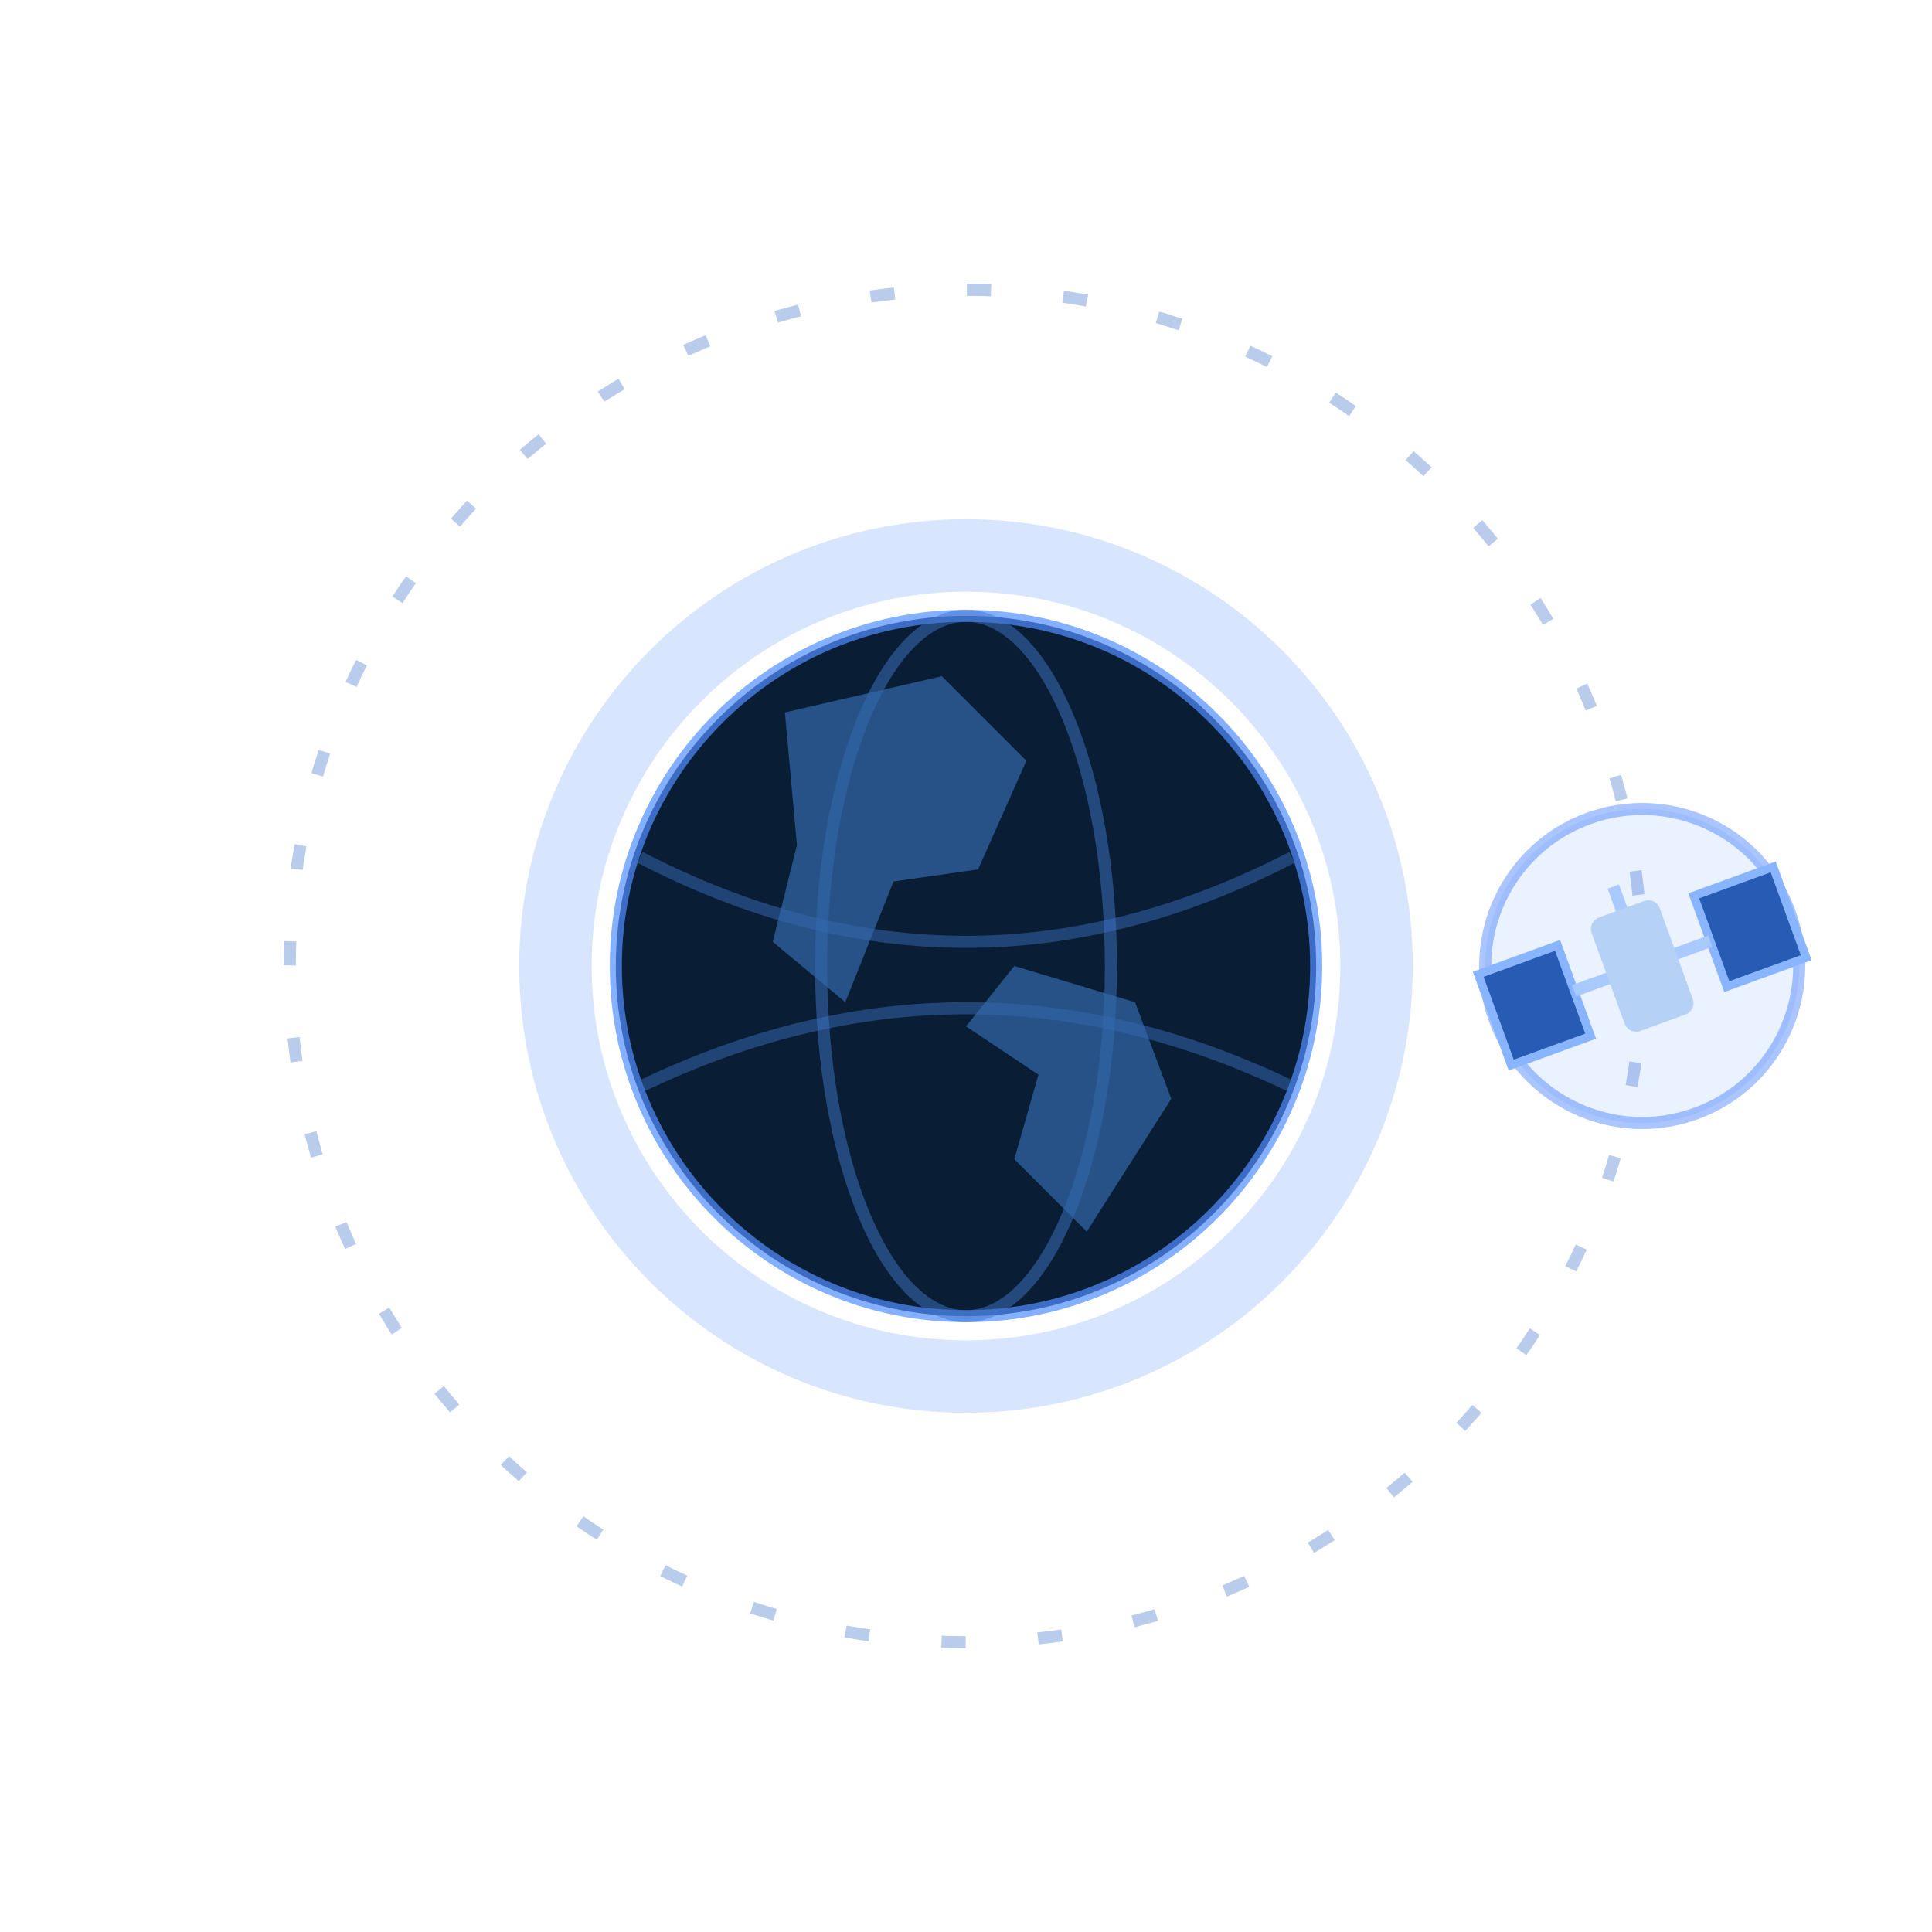
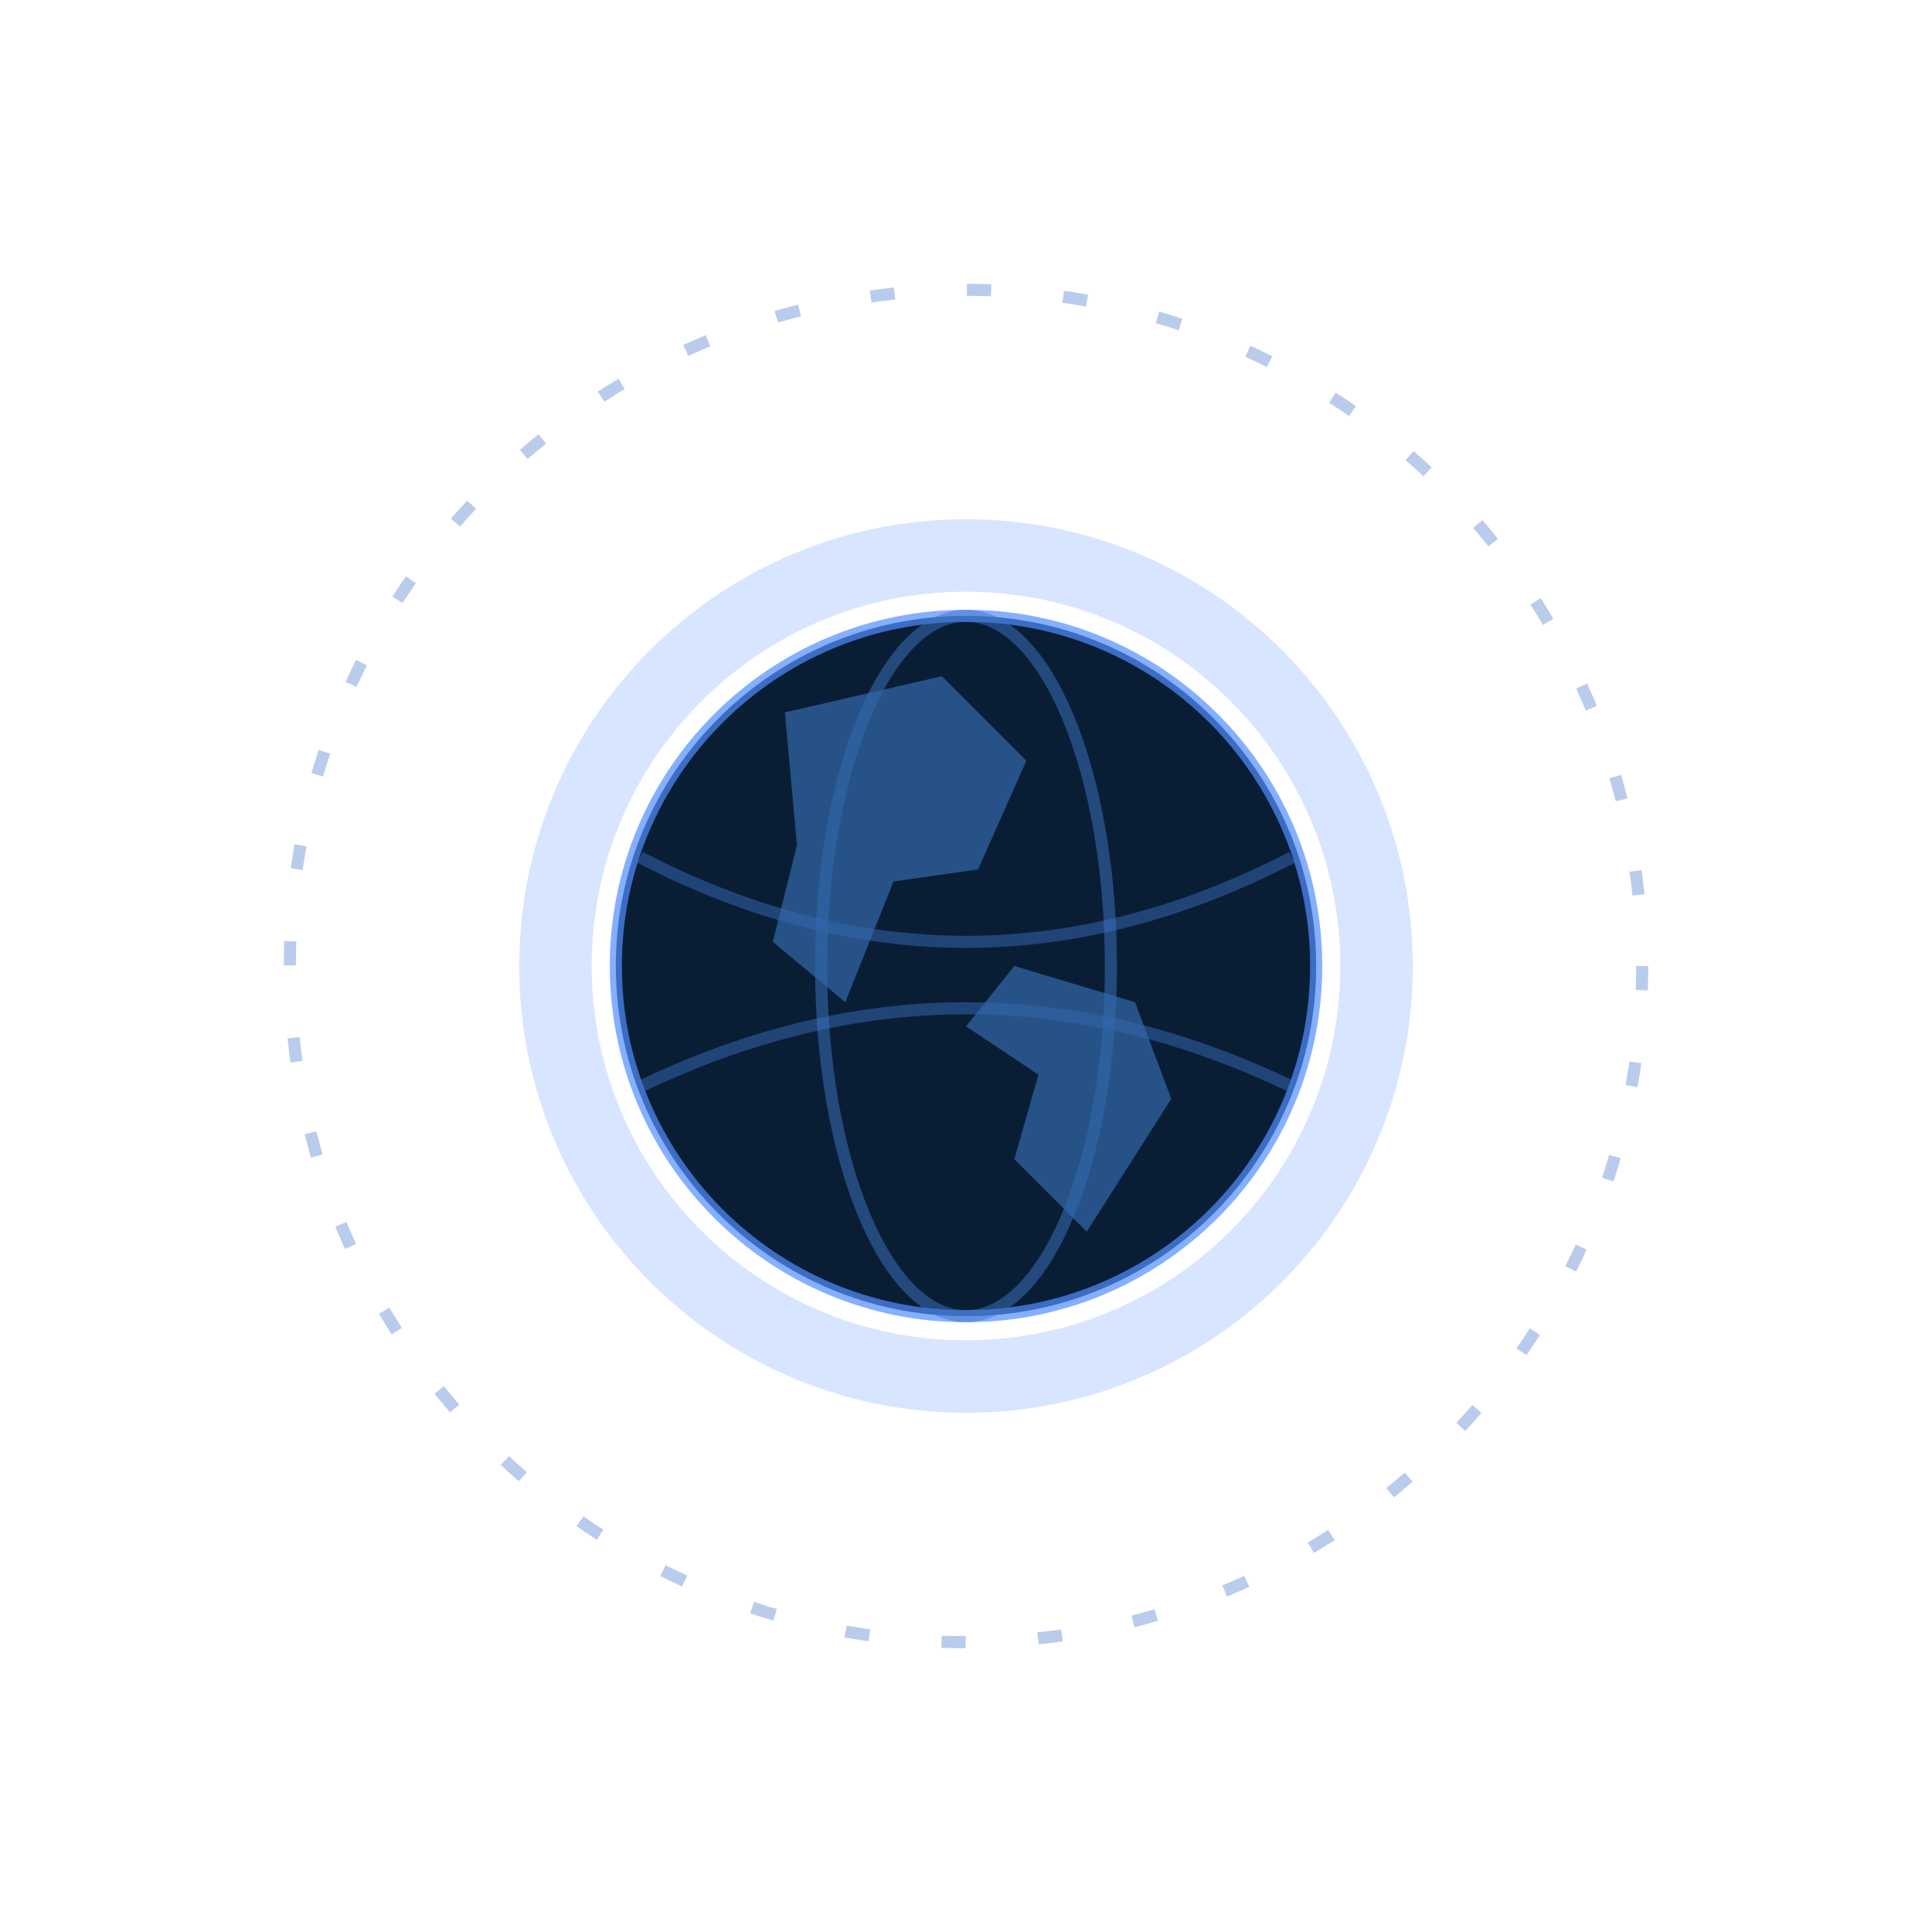
<svg xmlns="http://www.w3.org/2000/svg" viewBox="0 0 160 160" fill="none">
-   <style>
-     .orbit { transform-origin: 80px 80px; animation: orbit 7s linear infinite; }
-     .earth { animation: breathe 3s ease-in-out infinite; }
-     @keyframes orbit { to { transform: rotate(360deg); } }
-     @keyframes breathe { 50% { opacity: .65; } }
-     @media (prefers-reduced-motion: reduce) { .orbit, .earth { animation: none; } }
-   </style>
  <circle cx="80" cy="80" r="56" stroke="#386dca" stroke-opacity=".35" stroke-dasharray="2 6" />
-   <g class="earth">
+   <g>
    <circle cx="80" cy="80" r="34" stroke="#2c6fff" stroke-opacity=".18" stroke-width="6" />
    <circle cx="80" cy="80" r="29" fill="#091e35" stroke="#528dff" stroke-opacity=".7" />
    <ellipse cx="80" cy="80" rx="12" ry="29" stroke="#3e74c7" stroke-opacity=".5" />
    <path d="M53 71Q80 85 107 71M53 90Q80 77 107 90" stroke="#3e74c7" stroke-opacity=".45" />
    <path d="M65 59L78 56L85 63L81 72L74 73L70 83L64 78L66 70ZM84 80L94 83L97 91L90 102L84 96L86 89L80 85Z" fill="#3268aa" fill-opacity=".7" />
  </g>
-   <g class="orbit">
-     <g transform="translate(136 80) rotate(-20)">
-       <circle r="13" fill="#2c6fff" fill-opacity=".1" stroke="#2c6fff" stroke-opacity=".4" />
-       <path d="M-13-4H-6V4H-13ZM6-4H13V4H6Z" fill="#285cb4" stroke="#89b5ff" stroke-width=".7" />
-       <path d="M-6 0H6M0-7V-3" stroke="#a8caff" />
-       <rect x="-3" y="-5" width="6" height="10" rx="1" fill="#b5d1f5" />
-     </g>
-   </g>
</svg>
